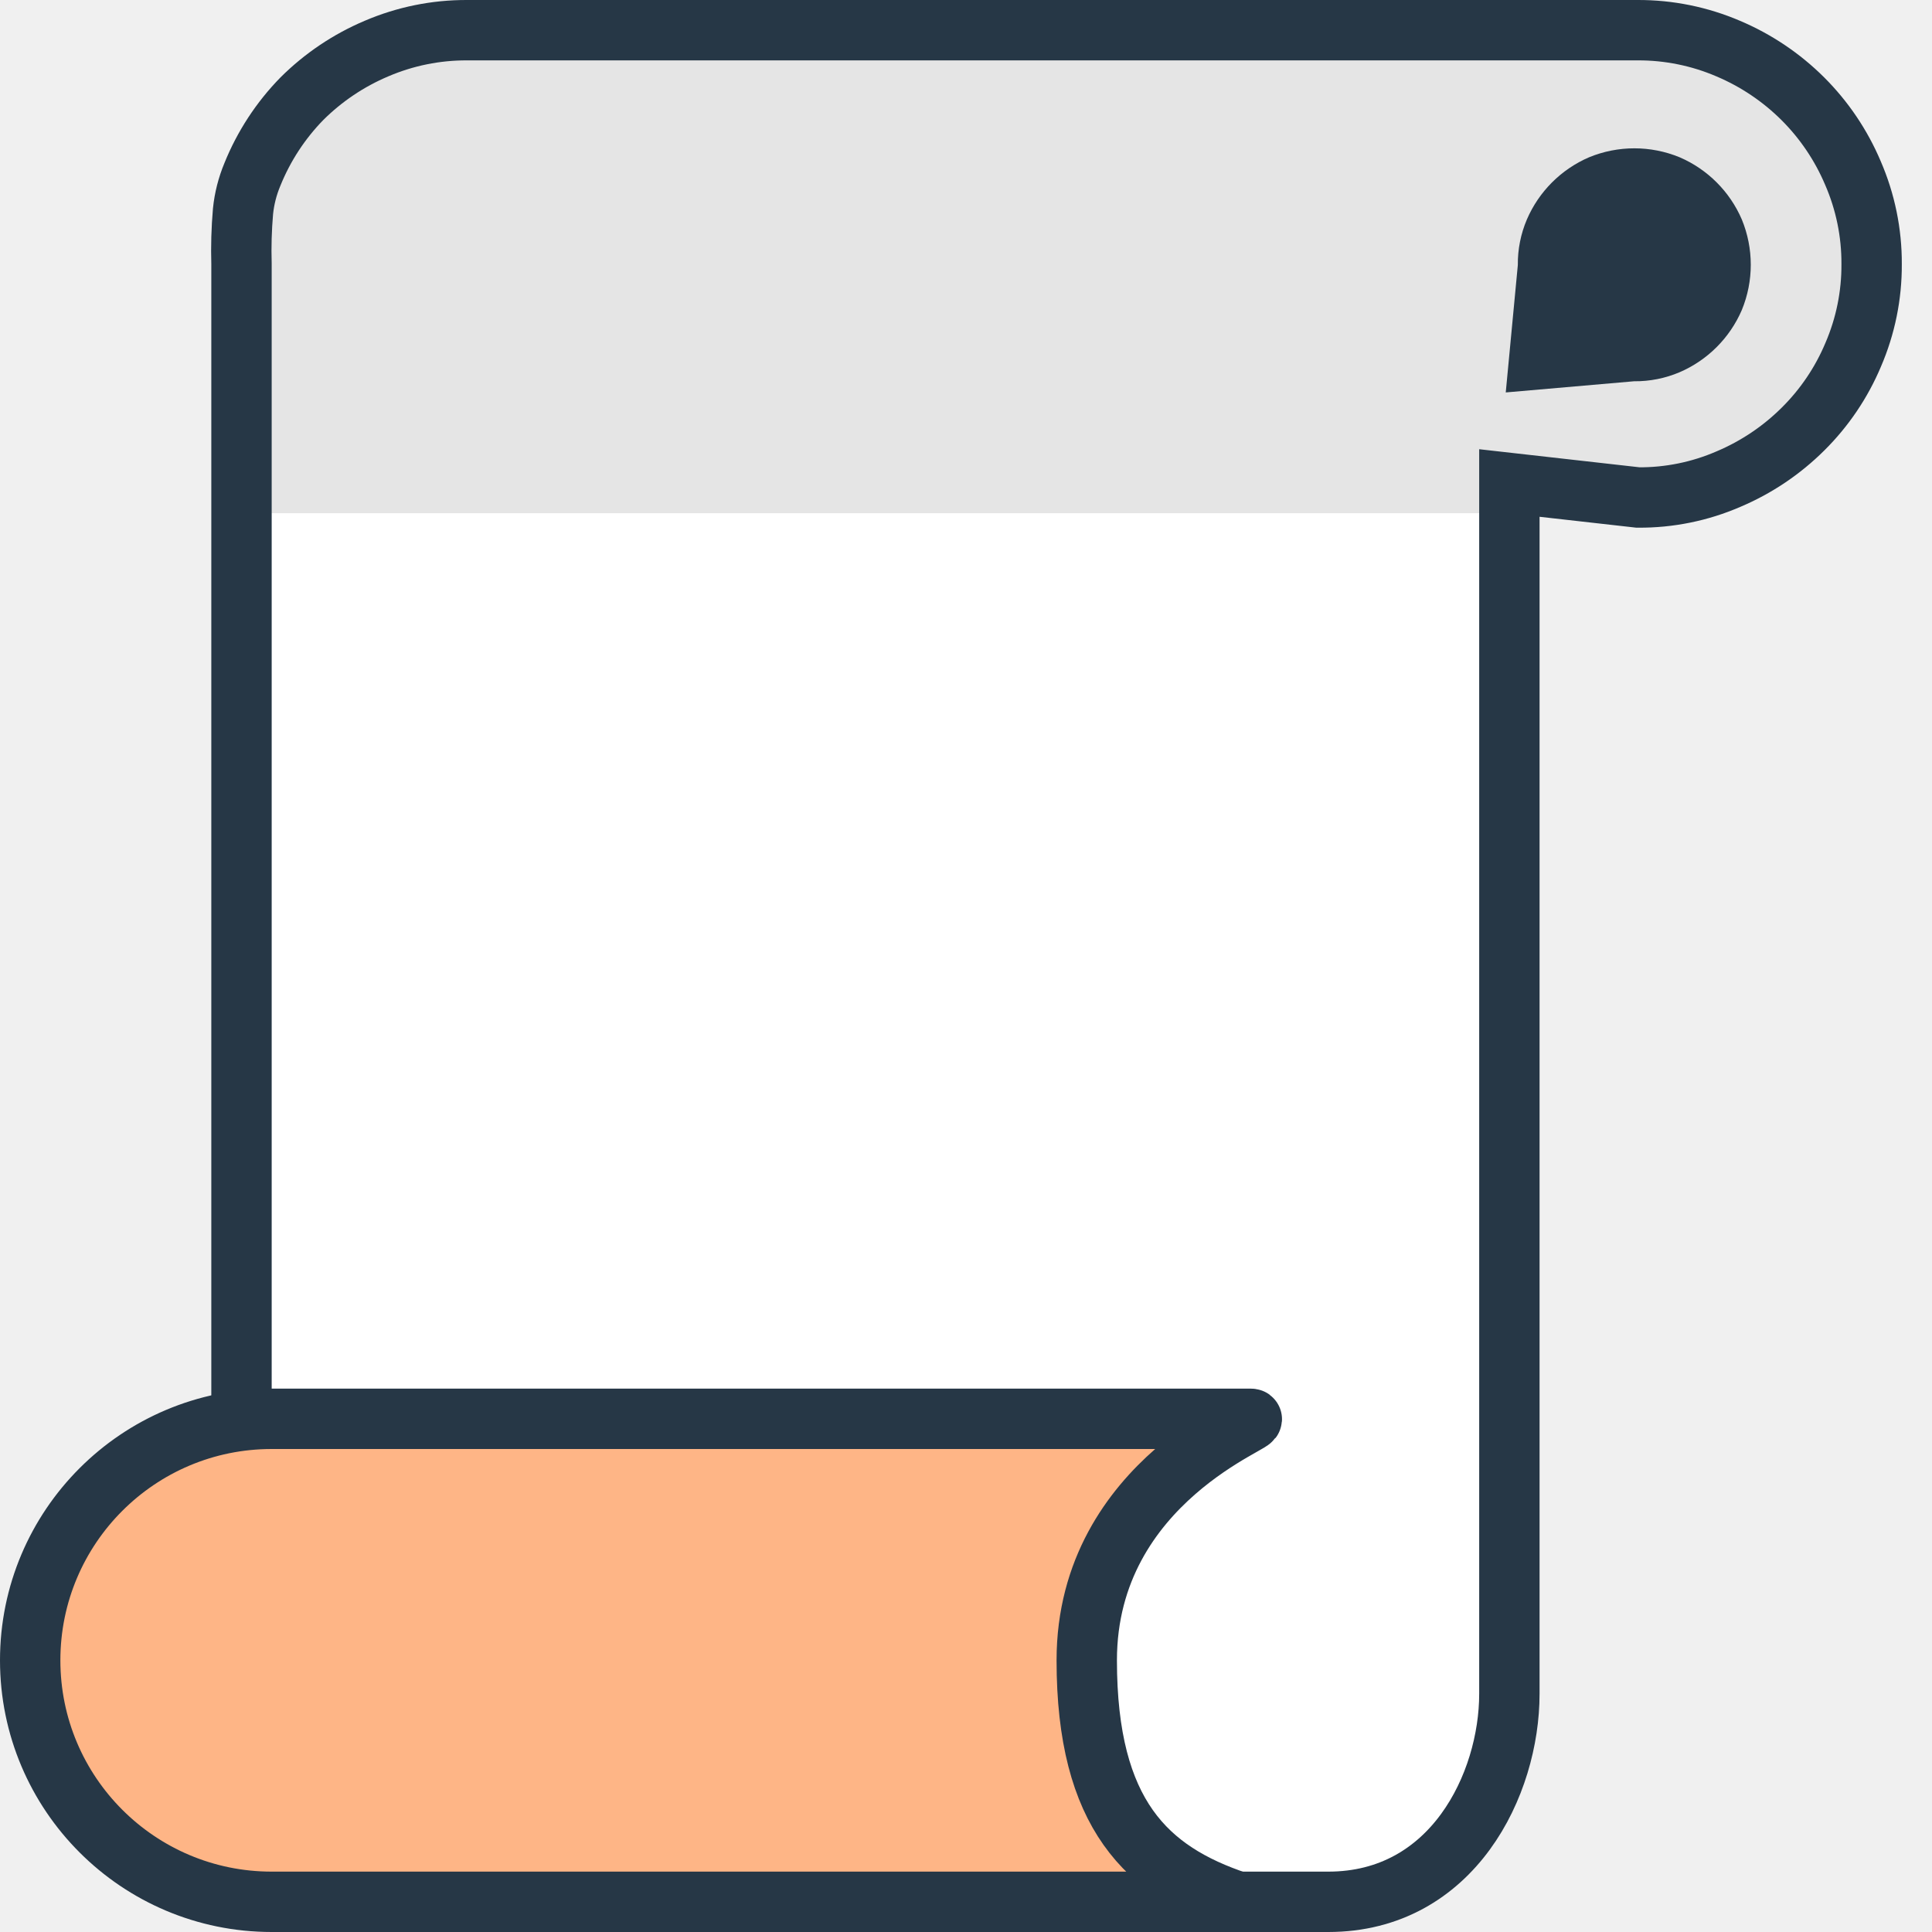
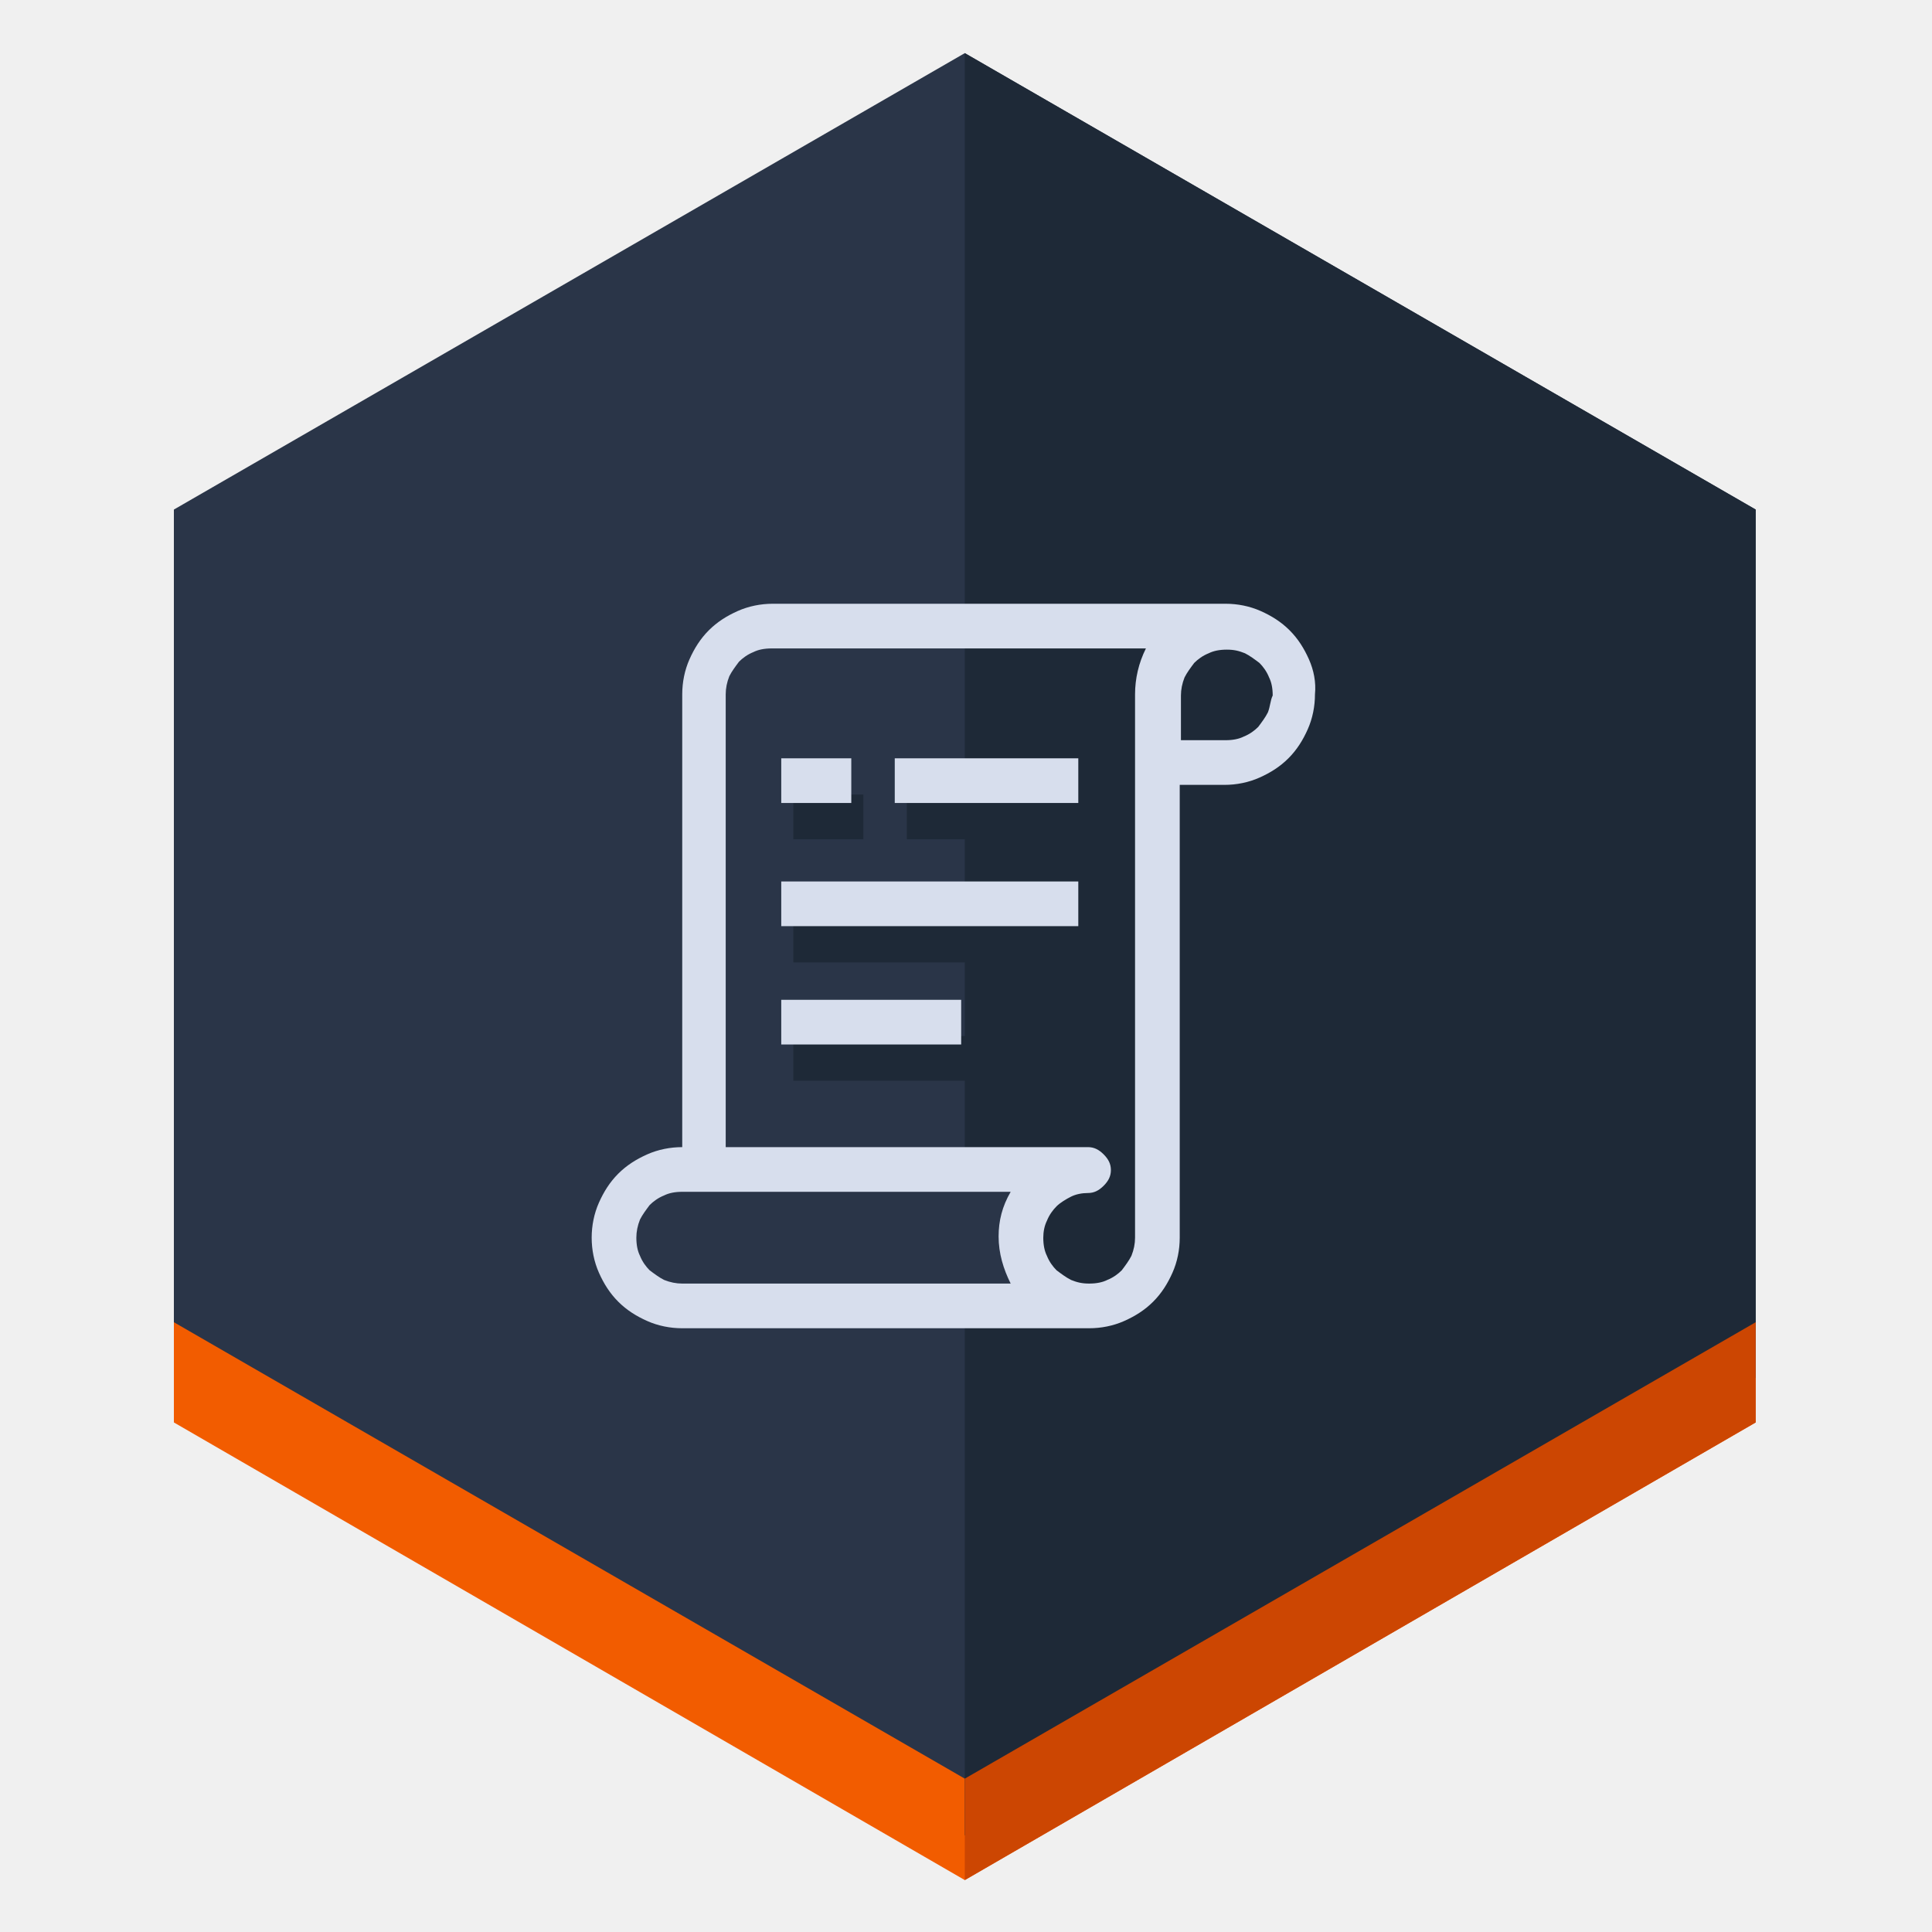
- <svg xmlns="http://www.w3.org/2000/svg" id="ICONS-64x" viewBox="0 0 64 64">
-   <defs>
-     <style>
-       .cls-1 {
-         fill: #fff;
-       }
- 
-       .cls-2 {
-         fill: #e5e5e5;
-       }
- 
-       .cls-3 {
-         fill: none;
-       }
- 
-       .cls-3, .cls-5 {
-         stroke: #263746;
-         stroke-miterlimit: 10;
-         stroke-width: 2px;
-       }
- 
-       .cls-4 {
-         fill: #263746;
-       }
- 
-       .cls-5 {
-         fill: #feb586;
-       }
-     </style>
-   </defs>
-   <path class="cls-1" d="M62,8.75a7.51,7.51,0,0,1-.61,3,7.76,7.76,0,0,1-4.13,4.12,7.43,7.43,0,0,1-3,.61L50,16V56.11c0,3-1.88,6.89-6,6.89H8V8.08A10.57,10.57,0,0,1,8,7a4.38,4.38,0,0,1,.31-1.22A7.15,7.15,0,0,1,9,4.54a7.28,7.28,0,0,1,1-1.27,2.25,2.25,0,0,1,.24-.21,7.39,7.39,0,0,1,2.23-1.45,7.88,7.88,0,0,1,3-.61H54.25a7.6,7.6,0,0,1,3,.61,7.76,7.76,0,0,1,4.13,4.12A7.51,7.51,0,0,1,62,8.75Z" />
-   <path class="cls-2" d="M62,8.75a7.51,7.51,0,0,1-.61,3,7.76,7.76,0,0,1-4.13,4.12,7.43,7.43,0,0,1-3,.61L50,16v1H8V8.08A10.57,10.57,0,0,1,8,7a4.38,4.38,0,0,1,.31-1.22A7.15,7.15,0,0,1,9,4.54a7.28,7.28,0,0,1,1-1.27,2.25,2.25,0,0,1,.24-.21,7.39,7.39,0,0,1,2.23-1.45,7.88,7.88,0,0,1,3-.61H54.25a7.6,7.6,0,0,1,3,.61,7.76,7.76,0,0,1,4.13,4.12A7.51,7.51,0,0,1,62,8.75Z" />
-   <path class="cls-3" d="M62,8.75a7.48,7.48,0,0,1-.61,3,7.62,7.62,0,0,1-1.66,2.46,7.82,7.82,0,0,1-2.47,1.66,7.38,7.38,0,0,1-3,.61L50,16V56.11c0,3-1.88,6.89-6,6.89H36.12L8,55V8.75A15.22,15.22,0,0,1,8.05,7a4.3,4.3,0,0,1,.31-1.22A7.73,7.73,0,0,1,10,3.27a7.82,7.82,0,0,1,2.47-1.66,7.54,7.54,0,0,1,3-.61H54.25a7.54,7.54,0,0,1,3,.61,7.82,7.82,0,0,1,2.47,1.66,7.73,7.73,0,0,1,1.66,2.46A7.49,7.49,0,0,1,62,8.75Z" />
-   <path class="cls-4" d="M54.13,12.63a3.75,3.75,0,0,0,1.51-.3,3.94,3.94,0,0,0,2.06-2.06,3.94,3.94,0,0,0,0-3,3.94,3.94,0,0,0-2.06-2.06,3.94,3.94,0,0,0-3,0,3.94,3.94,0,0,0-2.06,2.06,3.75,3.75,0,0,0-.3,1.51L49.88,13Z" />
-   <path class="cls-5" d="M41,63c-3-1-5-2.89-5-8,0-6,6-8,5.43-8H9A8,8,0,0,0,9,63H40.27" />
+ <svg xmlns="http://www.w3.org/2000/svg" version="1.1" id="Layer_1" x="0px" y="0px" viewBox="0 0 160 160" style="enable-background:new 0 0 160 160;" xml:space="preserve">
+   <style type="text/css">
+ 	.st0{fill:#2A3548;}
+ 	.st1{fill:#F25C00;}
+ 	.st2{fill:#1E2937;}
+ 	.st3{fill:#CC4602;}
+ 	.st4{fill:#D7DEED;}
+ </style>
+   <g>
+     <g>
+       <polygon class="st0" points="145.4,114.1 145.4,42.2 79.9,4.4 14.4,42.2 14.4,114.1 79.9,152   " />
+       <polygon class="st1" points="14.4,109.5 79.9,147.3 145.4,109.5 145.4,117.8 79.9,155.7 14.4,117.8   " />
+       <polygon class="st2" points="145.4,114.1 145.4,42.2 79.9,4.4 79.9,152   " />
+       <polygon class="st3" points="145.4,117.8 145.4,109.5 79.9,147.3 79.9,155.7   " />
+     </g>
+   </g>
+   <polyline class="st0" points="86.3,97.1 84.8,103 88.3,108.4 54.5,107.8 50.5,101.9 55.3,96.8 85.8,97.1 " />
+   <g>
+     <rect x="75.1" y="65.8" class="st2" width="15.2" height="3.7" />
+     <rect x="65.7" y="85.8" class="st2" width="14.9" height="3.7" />
+     <rect x="65.7" y="76" class="st2" width="24.6" height="3.7" />
+     <rect x="65.7" y="65.8" class="st2" width="5.8" height="3.7" />
+   </g>
+   <g>
+     <rect x="74.1" y="62.8" class="st4" width="15.2" height="3.7" />
+     <rect x="64.7" y="82.8" class="st4" width="14.9" height="3.7" />
+     <rect x="64.7" y="73" class="st4" width="24.6" height="3.7" />
+     <rect x="64.7" y="62.8" class="st4" width="5.8" height="3.7" />
+     <path class="st4" d="M108.4,54.6c-0.4-0.9-0.9-1.7-1.6-2.4c-0.7-0.7-1.5-1.2-2.4-1.6c-0.9-0.4-1.9-0.6-2.9-0.6H64   c-1,0-2,0.2-2.9,0.6c-0.9,0.4-1.7,0.9-2.4,1.6c-0.7,0.7-1.2,1.5-1.6,2.4c-0.4,0.9-0.6,1.9-0.6,2.9V95c-1,0-2,0.2-2.9,0.6   c-0.9,0.4-1.7,0.9-2.4,1.6c-0.7,0.7-1.2,1.5-1.6,2.4c-0.4,0.9-0.6,1.9-0.6,2.9c0,1,0.2,2,0.6,2.9c0.4,0.9,0.9,1.7,1.6,2.4   c0.7,0.7,1.5,1.2,2.4,1.6c0.9,0.4,1.9,0.6,2.9,0.6h33.7c1,0,2-0.2,2.9-0.6c0.9-0.4,1.7-0.9,2.4-1.6c0.7-0.7,1.2-1.5,1.6-2.4   c0.4-0.9,0.6-1.9,0.6-2.9v-15V65h3.7c1,0,2-0.2,2.9-0.6c0.9-0.4,1.7-0.9,2.4-1.6c0.7-0.7,1.2-1.5,1.6-2.4c0.4-0.9,0.6-1.9,0.6-2.9   C109,56.5,108.8,55.5,108.4,54.6z M83.7,106.3H56.5c-0.5,0-1-0.1-1.5-0.3c-0.4-0.2-0.8-0.5-1.2-0.8c-0.3-0.3-0.6-0.7-0.8-1.2   c-0.2-0.4-0.3-0.9-0.3-1.5c0-0.5,0.1-1,0.3-1.5c0.2-0.4,0.5-0.8,0.8-1.2c0.3-0.3,0.7-0.6,1.2-0.8c0.4-0.2,0.9-0.3,1.5-0.3h27.2   c-0.7,1.2-1,2.4-1,3.7C82.7,103.8,83.1,105.1,83.7,106.3z M94,57.5v30v15c0,0.5-0.1,1-0.3,1.5c-0.2,0.4-0.5,0.8-0.8,1.2   c-0.3,0.3-0.7,0.6-1.2,0.8c-0.4,0.2-0.9,0.3-1.5,0.3s-1-0.1-1.5-0.3c-0.4-0.2-0.8-0.5-1.2-0.8c-0.3-0.3-0.6-0.7-0.8-1.2   c-0.2-0.4-0.3-0.9-0.3-1.5c0-0.5,0.1-1,0.3-1.4c0.2-0.5,0.5-0.9,0.8-1.2s0.8-0.6,1.2-0.8s0.9-0.3,1.4-0.3c0.5,0,0.9-0.2,1.3-0.6   c0.4-0.4,0.6-0.8,0.6-1.3c0-0.5-0.2-0.9-0.6-1.3c-0.4-0.4-0.8-0.6-1.3-0.6h-30V57.5c0-0.5,0.1-1,0.3-1.5c0.2-0.4,0.5-0.8,0.8-1.2   c0.3-0.3,0.7-0.6,1.2-0.8c0.4-0.2,0.9-0.3,1.5-0.3h31C94.3,54.9,94,56.2,94,57.5z M105,59c-0.2,0.4-0.5,0.8-0.8,1.2   c-0.3,0.3-0.7,0.6-1.2,0.8c-0.4,0.2-0.9,0.3-1.5,0.3h-3.7v-3.7c0-0.5,0.1-1,0.3-1.5c0.2-0.4,0.5-0.8,0.8-1.2   c0.3-0.3,0.7-0.6,1.2-0.8c0.4-0.2,0.9-0.3,1.5-0.3s1,0.1,1.5,0.3c0.4,0.2,0.8,0.5,1.2,0.8c0.3,0.3,0.6,0.7,0.8,1.2   c0.2,0.4,0.3,0.9,0.3,1.5C105.2,58,105.2,58.5,105,59z" />
+   </g>
</svg>
